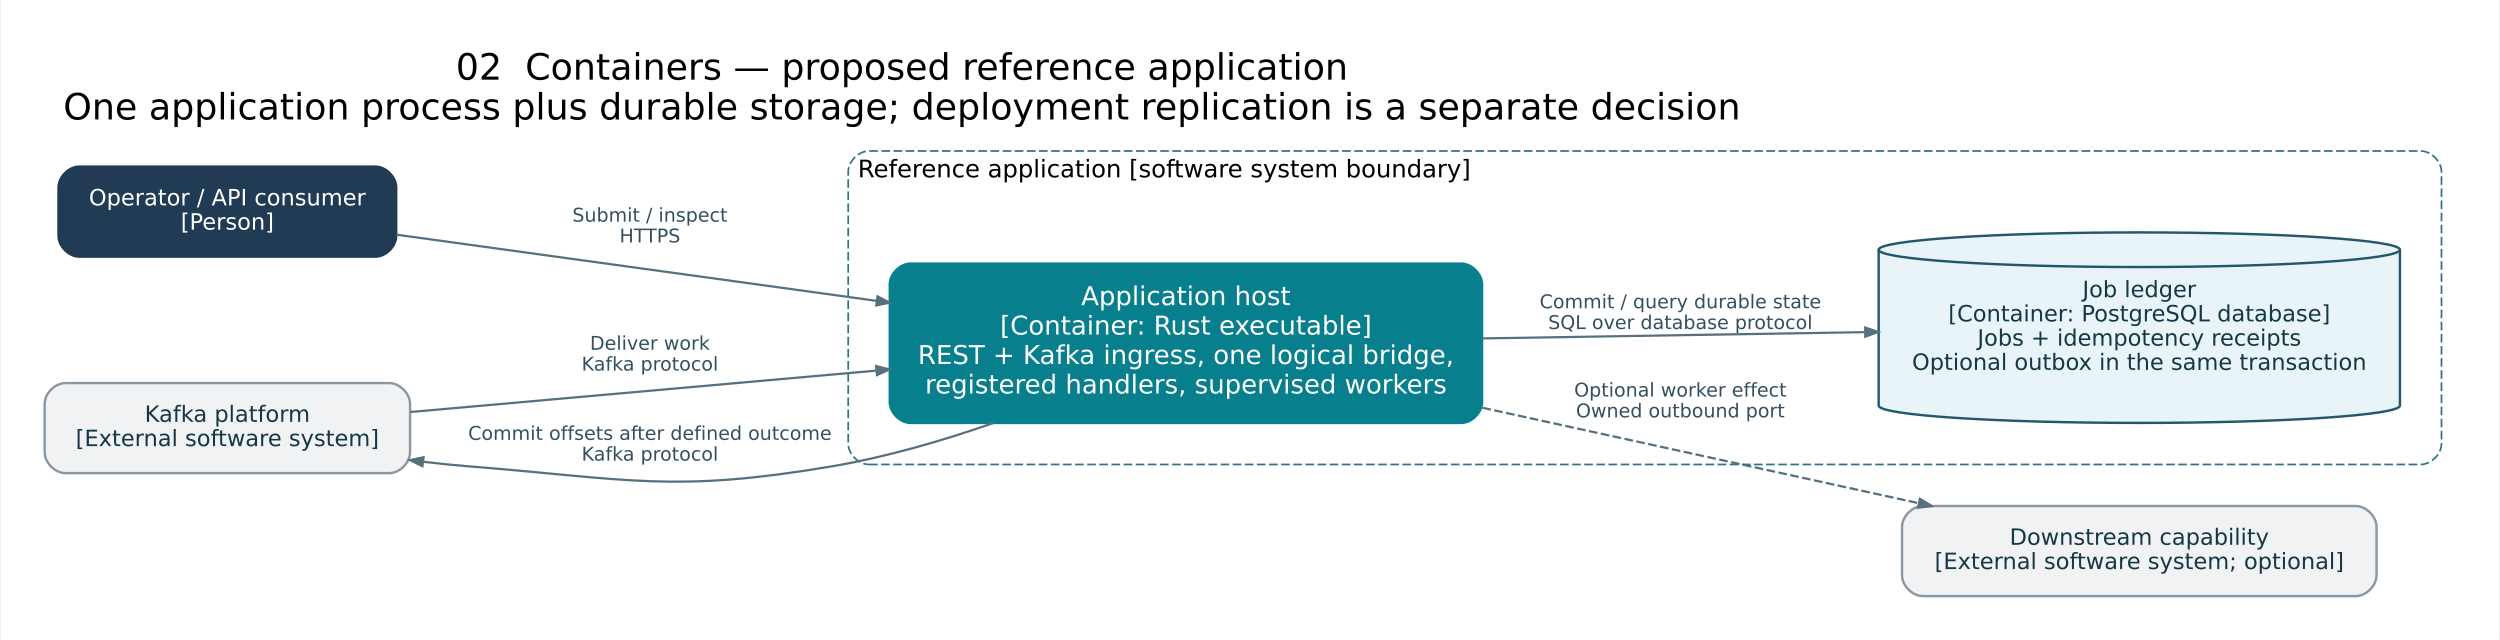
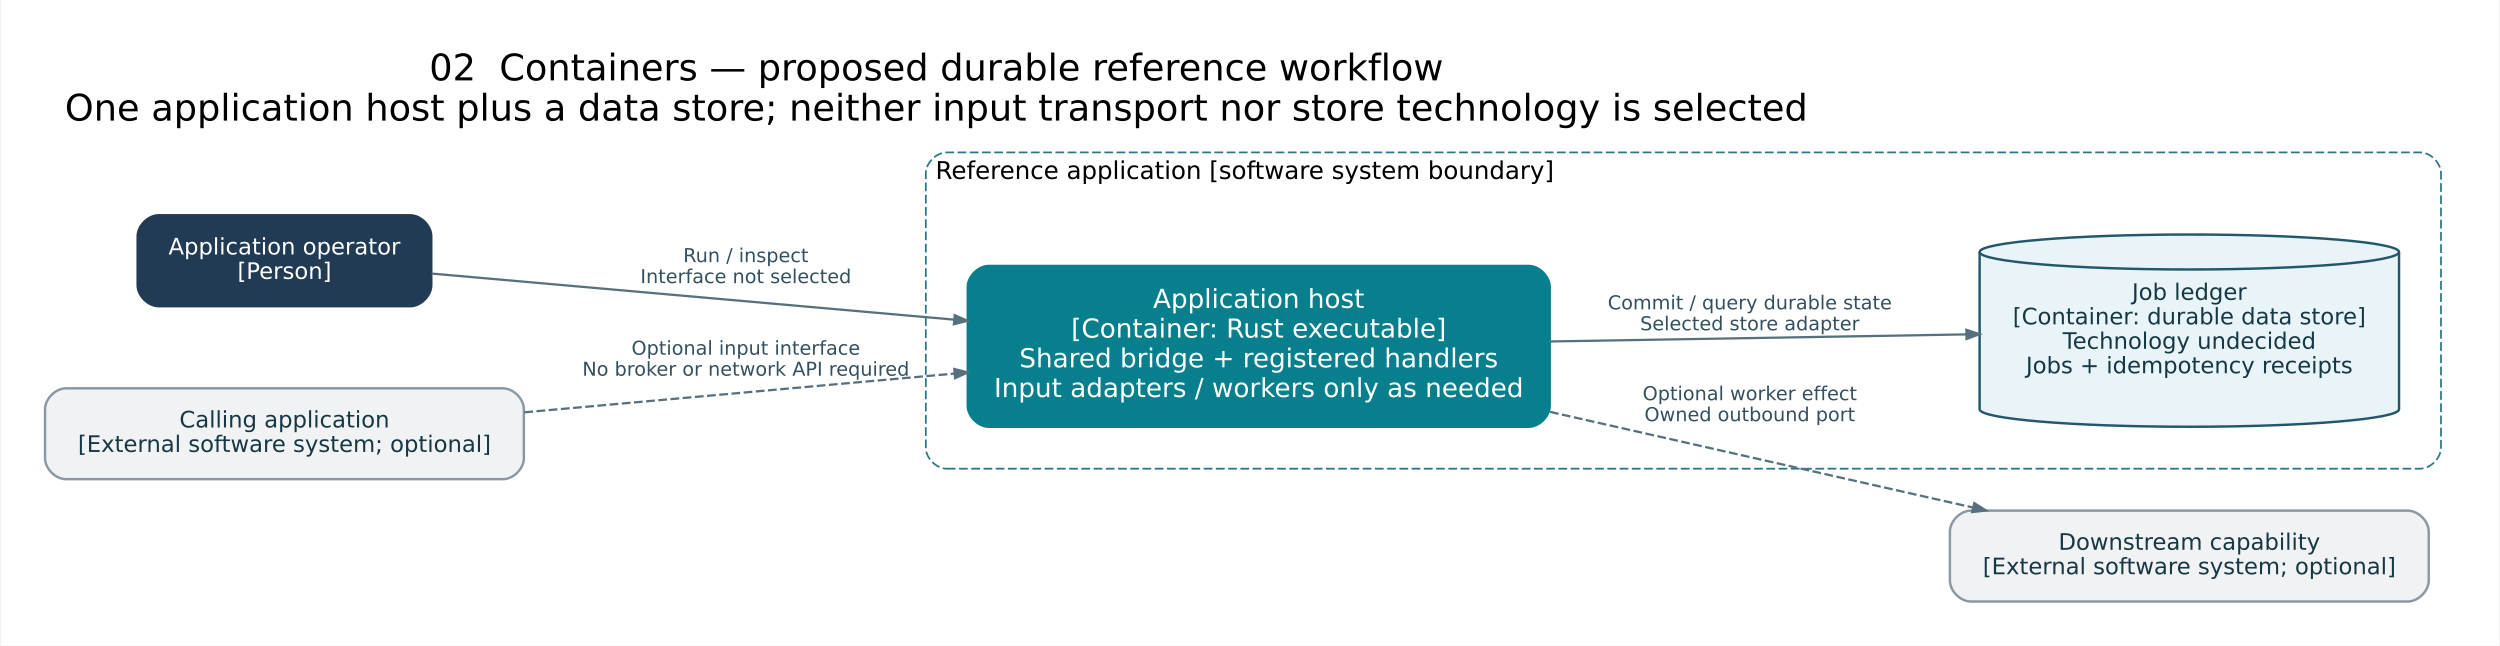
- <svg xmlns="http://www.w3.org/2000/svg" width="1442pt" height="369pt" viewBox="0.00 0.00 1442.40 369.40">
+ <svg xmlns="http://www.w3.org/2000/svg" width="1429pt" height="369pt" viewBox="0.00 0.00 1429.40 369.40">
  <g id="graph0" class="graph" transform="scale(1 1) rotate(0) translate(25.2 344.2)">
-     <polygon fill="white" stroke="transparent" points="-25.2,25.2 -25.2,-344.2 1417.2,-344.2 1417.2,25.2 -25.2,25.2" />
-     <text text-anchor="middle" x="495" y="-298.2" font-family="DejaVu Sans" font-size="21.00">02  Containers — proposed reference application</text>
-     <text text-anchor="middle" x="495" y="-275.2" font-family="DejaVu Sans" font-size="21.00">One application process plus durable storage; deployment replication is a separate decision</text>
+     <polygon fill="white" stroke="transparent" points="-25.2,25.2 -25.2,-344.2 1404.2,-344.2 1404.2,25.2 -25.2,25.2" />
+     <text text-anchor="middle" x="510" y="-298.2" font-family="DejaVu Sans" font-size="21.00">02  Containers — proposed durable reference workflow</text>
+     <text text-anchor="middle" x="510" y="-275.2" font-family="DejaVu Sans" font-size="21.00">One application host plus a data store; neither input transport nor store technology is selected</text>
    <g id="clust1" class="cluster">
-       <path fill="white" stroke="#2b7686" stroke-dasharray="5,2" d="M476,-76C476,-76 1372,-76 1372,-76 1378,-76 1384,-82 1384,-88 1384,-88 1384,-245 1384,-245 1384,-251 1378,-257 1372,-257 1372,-257 476,-257 476,-257 470,-257 464,-251 464,-245 464,-245 464,-88 464,-88 464,-82 470,-76 476,-76" />
-       <text text-anchor="middle" x="646.5" y="-241.8" font-family="DejaVu Sans" font-size="14.00">Reference application [software system boundary]</text>
+       <path fill="white" stroke="#2b7686" stroke-dasharray="5,2" d="M516,-76C516,-76 1359,-76 1359,-76 1365,-76 1371,-82 1371,-88 1371,-88 1371,-245 1371,-245 1371,-251 1365,-257 1359,-257 1359,-257 516,-257 516,-257 510,-257 504,-251 504,-245 504,-245 504,-88 504,-88 504,-82 510,-76 516,-76" />
+       <text text-anchor="middle" x="686.5" y="-241.8" font-family="DejaVu Sans" font-size="14.00">Reference application [software system boundary]</text>
    </g>
    <g id="node1" class="node">
-       <path fill="#213b55" stroke="#213b55" stroke-width="1.4" d="M191,-248C191,-248 20,-248 20,-248 14,-248 8,-242 8,-236 8,-236 8,-208 8,-208 8,-202 14,-196 20,-196 20,-196 191,-196 191,-196 197,-196 203,-202 203,-208 203,-208 203,-236 203,-236 203,-242 197,-248 191,-248" />
-       <text text-anchor="middle" x="105.5" y="-225.6" font-family="DejaVu Sans" font-size="13.00" fill="white">Operator / API consumer</text>
-       <text text-anchor="middle" x="105.5" y="-211.6" font-family="DejaVu Sans" font-size="13.00" fill="white">[Person]</text>
+       <path fill="#213b55" stroke="#213b55" stroke-width="1.4" d="M209,-221C209,-221 65,-221 65,-221 59,-221 53,-215 53,-209 53,-209 53,-181 53,-181 53,-175 59,-169 65,-169 65,-169 209,-169 209,-169 215,-169 221,-175 221,-181 221,-181 221,-209 221,-209 221,-215 215,-221 209,-221" />
+       <text text-anchor="middle" x="137" y="-198.6" font-family="DejaVu Sans" font-size="13.00" fill="white">Application operator</text>
+       <text text-anchor="middle" x="137" y="-184.6" font-family="DejaVu Sans" font-size="13.00" fill="white">[Person]</text>
    </g>
    <g id="node4" class="node">
-       <path fill="#087f8c" stroke="#087f8c" stroke-width="1.4" d="M818,-192C818,-192 500,-192 500,-192 494,-192 488,-186 488,-180 488,-180 488,-112 488,-112 488,-106 494,-100 500,-100 500,-100 818,-100 818,-100 824,-100 830,-106 830,-112 830,-112 830,-180 830,-180 830,-186 824,-192 818,-192" />
-       <text text-anchor="middle" x="659" y="-168" font-family="DejaVu Sans" font-size="15.00" fill="white">Application host</text>
-       <text text-anchor="middle" x="659" y="-151" font-family="DejaVu Sans" font-size="15.00" fill="white">[Container: Rust executable]</text>
-       <text text-anchor="middle" x="659" y="-134" font-family="DejaVu Sans" font-size="15.00" fill="white">REST + Kafka ingress, one logical bridge,</text>
-       <text text-anchor="middle" x="659" y="-117" font-family="DejaVu Sans" font-size="15.00" fill="white">registered handlers, supervised workers</text>
+       <path fill="#087f8c" stroke="#087f8c" stroke-width="1.4" d="M849,-192C849,-192 540,-192 540,-192 534,-192 528,-186 528,-180 528,-180 528,-112 528,-112 528,-106 534,-100 540,-100 540,-100 849,-100 849,-100 855,-100 861,-106 861,-112 861,-112 861,-180 861,-180 861,-186 855,-192 849,-192" />
+       <text text-anchor="middle" x="694.5" y="-168" font-family="DejaVu Sans" font-size="15.00" fill="white">Application host</text>
+       <text text-anchor="middle" x="694.5" y="-151" font-family="DejaVu Sans" font-size="15.00" fill="white">[Container: Rust executable]</text>
+       <text text-anchor="middle" x="694.5" y="-134" font-family="DejaVu Sans" font-size="15.00" fill="white">Shared bridge + registered handlers</text>
+       <text text-anchor="middle" x="694.5" y="-117" font-family="DejaVu Sans" font-size="15.00" fill="white">Input adapters / workers only as needed</text>
    </g>
    <g id="edge2" class="edge">
-       <path fill="none" stroke="#56717d" stroke-width="1.3" d="M203.2,-208.67C279.67,-198.14 388.51,-183.14 480.54,-170.45" />
-       <polygon fill="#56717d" stroke="#56717d" stroke-width="1.3" points="480.91,-173.05 487.98,-169.43 480.19,-167.85 480.91,-173.05" />
-       <text text-anchor="middle" x="349.5" y="-216.2" font-family="DejaVu Sans" font-size="11.00" fill="#34505f">Submit / inspect</text>
-       <text text-anchor="middle" x="349.5" y="-204.2" font-family="DejaVu Sans" font-size="11.00" fill="#34505f">HTTPS</text>
+       <path fill="none" stroke="#56717d" stroke-width="1.3" d="M221.16,-187.66C299.85,-180.72 420.41,-170.09 520.03,-161.3" />
+       <polygon fill="#56717d" stroke="#56717d" stroke-width="1.3" points="520.53,-163.89 527.77,-160.62 520.07,-158.66 520.53,-163.89" />
+       <text text-anchor="middle" x="401" y="-194.2" font-family="DejaVu Sans" font-size="11.00" fill="#34505f">Run / inspect</text>
+       <text text-anchor="middle" x="401" y="-182.2" font-family="DejaVu Sans" font-size="11.00" fill="#34505f">Interface not selected</text>
    </g>
    <g id="node2" class="node">
-       <path fill="#f0f2f4" stroke="#8b98a3" stroke-width="1.4" d="M199,-123C199,-123 12,-123 12,-123 6,-123 0,-117 0,-111 0,-111 0,-83 0,-83 0,-77 6,-71 12,-71 12,-71 199,-71 199,-71 205,-71 211,-77 211,-83 211,-83 211,-111 211,-111 211,-117 205,-123 199,-123" />
-       <text text-anchor="middle" x="105.5" y="-100.6" font-family="DejaVu Sans" font-size="13.00" fill="#163744">Kafka platform</text>
-       <text text-anchor="middle" x="105.5" y="-86.6" font-family="DejaVu Sans" font-size="13.00" fill="#163744">[External software system]</text>
+       <path fill="#f0f2f4" stroke="#8b98a3" stroke-width="1.4" d="M262,-122C262,-122 12,-122 12,-122 6,-122 0,-116 0,-110 0,-110 0,-82 0,-82 0,-76 6,-70 12,-70 12,-70 262,-70 262,-70 268,-70 274,-76 274,-82 274,-82 274,-110 274,-110 274,-116 268,-122 262,-122" />
+       <text text-anchor="middle" x="137" y="-99.6" font-family="DejaVu Sans" font-size="13.00" fill="#163744">Calling application</text>
+       <text text-anchor="middle" x="137" y="-85.6" font-family="DejaVu Sans" font-size="13.00" fill="#163744">[External software system; optional]</text>
    </g>
    <g id="edge3" class="edge">
-       <path fill="none" stroke="#56717d" stroke-width="1.3" d="M211.21,-106.3C287.02,-113.04 391.34,-122.31 480.11,-130.19" />
-       <polygon fill="#56717d" stroke="#56717d" stroke-width="1.3" points="480.13,-132.83 487.83,-130.88 480.59,-127.6 480.13,-132.83" />
-       <text text-anchor="middle" x="349.5" y="-142.2" font-family="DejaVu Sans" font-size="11.00" fill="#34505f">Deliver work</text>
-       <text text-anchor="middle" x="349.5" y="-130.2" font-family="DejaVu Sans" font-size="11.00" fill="#34505f">Kafka protocol</text>
+       <path fill="none" stroke="#56717d" stroke-width="1.3" stroke-dasharray="5,2" d="M274.25,-108.26C348.46,-114.94 441.07,-123.28 520.36,-130.42" />
+       <polygon fill="#56717d" stroke="#56717d" stroke-width="1.3" points="520.29,-133.05 527.99,-131.1 520.76,-127.82 520.29,-133.05" />
+       <text text-anchor="middle" x="401" y="-141.2" font-family="DejaVu Sans" font-size="11.00" fill="#34505f">Optional input interface</text>
+       <text text-anchor="middle" x="401" y="-129.2" font-family="DejaVu Sans" font-size="11.00" fill="#34505f">No broker or network API required</text>
    </g>
    <g id="node3" class="node">
-       <path fill="#f0f2f4" stroke="#8b98a3" stroke-width="1.4" d="M1334.5,-52C1334.5,-52 1084.5,-52 1084.5,-52 1078.5,-52 1072.5,-46 1072.5,-40 1072.5,-40 1072.5,-12 1072.5,-12 1072.5,-6 1078.5,0 1084.5,0 1084.5,0 1334.5,0 1334.5,0 1340.5,0 1346.5,-6 1346.5,-12 1346.5,-12 1346.5,-40 1346.5,-40 1346.5,-46 1340.5,-52 1334.5,-52" />
-       <text text-anchor="middle" x="1209.5" y="-29.6" font-family="DejaVu Sans" font-size="13.00" fill="#163744">Downstream capability</text>
-       <text text-anchor="middle" x="1209.5" y="-15.6" font-family="DejaVu Sans" font-size="13.00" fill="#163744">[External software system; optional]</text>
+       <path fill="#f0f2f4" stroke="#8b98a3" stroke-width="1.4" d="M1352,-52C1352,-52 1102,-52 1102,-52 1096,-52 1090,-46 1090,-40 1090,-40 1090,-12 1090,-12 1090,-6 1096,0 1102,0 1102,0 1352,0 1352,0 1358,0 1364,-6 1364,-12 1364,-12 1364,-40 1364,-40 1364,-46 1358,-52 1352,-52" />
+       <text text-anchor="middle" x="1227" y="-29.6" font-family="DejaVu Sans" font-size="13.00" fill="#163744">Downstream capability</text>
+       <text text-anchor="middle" x="1227" y="-15.6" font-family="DejaVu Sans" font-size="13.00" fill="#163744">[External software system; optional]</text>
    </g>
    <g id="edge4" class="edge">
-       <path fill="none" stroke="#56717d" stroke-width="1.3" d="M547.83,-99.94C518.21,-89.64 485.83,-80.24 455,-75 362.55,-59.3 337.48,-67.57 244,-75 235.71,-75.66 227.16,-76.54 218.57,-77.57" />
-       <polygon fill="#56717d" stroke="#56717d" stroke-width="1.3" points="218.14,-74.98 211.02,-78.51 218.79,-80.19 218.14,-74.98" />
-       <text text-anchor="middle" x="349.5" y="-90.2" font-family="DejaVu Sans" font-size="11.00" fill="#34505f">Commit offsets after defined outcome</text>
-       <text text-anchor="middle" x="349.5" y="-78.2" font-family="DejaVu Sans" font-size="11.00" fill="#34505f">Kafka protocol</text>
-     </g>
-     <g id="edge5" class="edge">
-       <path fill="none" stroke="#56717d" stroke-width="1.3" stroke-dasharray="5,2" d="M830.17,-108.77C911.52,-90.97 1007.21,-70.04 1082.01,-53.67" />
-       <polygon fill="#56717d" stroke="#56717d" stroke-width="1.3" points="1082.87,-56.17 1089.64,-52 1081.75,-51.04 1082.87,-56.17" />
-       <text text-anchor="middle" x="944.5" y="-115.2" font-family="DejaVu Sans" font-size="11.00" fill="#34505f">Optional worker effect</text>
-       <text text-anchor="middle" x="944.5" y="-103.2" font-family="DejaVu Sans" font-size="11.00" fill="#34505f">Owned outbound port</text>
+       <path fill="none" stroke="#56717d" stroke-width="1.3" stroke-dasharray="5,2" d="M861.17,-108.52C939.5,-90.81 1031.38,-70.02 1103.34,-53.75" />
+       <polygon fill="#56717d" stroke="#56717d" stroke-width="1.3" points="1103.95,-56.3 1110.68,-52.08 1102.79,-51.18 1103.95,-56.3" />
+       <text text-anchor="middle" x="975.5" y="-115.2" font-family="DejaVu Sans" font-size="11.00" fill="#34505f">Optional worker effect</text>
+       <text text-anchor="middle" x="975.5" y="-103.2" font-family="DejaVu Sans" font-size="11.00" fill="#34505f">Owned outbound port</text>
    </g>
    <g id="node5" class="node">
-       <path fill="#e8f4f7" stroke="#24576b" stroke-width="1.4" d="M1360,-200C1360,-205.52 1292.54,-210 1209.5,-210 1126.46,-210 1059,-205.52 1059,-200 1059,-200 1059,-110 1059,-110 1059,-104.48 1126.46,-100 1209.5,-100 1292.54,-100 1360,-104.48 1360,-110 1360,-110 1360,-200 1360,-200" />
-       <path fill="none" stroke="#24576b" stroke-width="1.4" d="M1360,-200C1360,-194.48 1292.54,-190 1209.5,-190 1126.46,-190 1059,-194.48 1059,-200" />
-       <text text-anchor="middle" x="1209.5" y="-172.6" font-family="DejaVu Sans" font-size="13.00" fill="#163744">Job ledger</text>
-       <text text-anchor="middle" x="1209.5" y="-158.6" font-family="DejaVu Sans" font-size="13.00" fill="#163744">[Container: PostgreSQL database]</text>
-       <text text-anchor="middle" x="1209.5" y="-144.6" font-family="DejaVu Sans" font-size="13.00" fill="#163744">Jobs + idempotency receipts</text>
-       <text text-anchor="middle" x="1209.5" y="-130.6" font-family="DejaVu Sans" font-size="13.00" fill="#163744">Optional outbox in the same transaction</text>
+       <path fill="#e8f4f7" stroke="#24576b" stroke-width="1.4" d="M1347,-200C1347,-205.52 1293.21,-210 1227,-210 1160.79,-210 1107,-205.52 1107,-200 1107,-200 1107,-110 1107,-110 1107,-104.48 1160.79,-100 1227,-100 1293.21,-100 1347,-104.48 1347,-110 1347,-110 1347,-200 1347,-200" />
+       <path fill="none" stroke="#24576b" stroke-width="1.4" d="M1347,-200C1347,-194.48 1293.21,-190 1227,-190 1160.79,-190 1107,-194.48 1107,-200" />
+       <text text-anchor="middle" x="1227" y="-172.6" font-family="DejaVu Sans" font-size="13.00" fill="#163744">Job ledger</text>
+       <text text-anchor="middle" x="1227" y="-158.6" font-family="DejaVu Sans" font-size="13.00" fill="#163744">[Container: durable data store]</text>
+       <text text-anchor="middle" x="1227" y="-144.6" font-family="DejaVu Sans" font-size="13.00" fill="#163744">Technology undecided</text>
+       <text text-anchor="middle" x="1227" y="-130.6" font-family="DejaVu Sans" font-size="13.00" fill="#163744">Jobs + idempotency receipts</text>
    </g>
    <g id="edge1" class="edge">
-       <path fill="none" stroke="#56717d" stroke-width="1.3" d="M830.17,-148.79C900.73,-149.95 982.09,-151.28 1051.23,-152.42" />
-       <polygon fill="#56717d" stroke="#56717d" stroke-width="1.3" points="1051.2,-155.04 1058.74,-152.54 1051.29,-149.79 1051.2,-155.04" />
-       <text text-anchor="middle" x="944.5" y="-166.2" font-family="DejaVu Sans" font-size="11.00" fill="#34505f">Commit / query durable state</text>
-       <text text-anchor="middle" x="944.5" y="-154.2" font-family="DejaVu Sans" font-size="11.00" fill="#34505f">SQL over database protocol</text>
+       <path fill="none" stroke="#56717d" stroke-width="1.3" d="M861.17,-148.81C938.02,-150.11 1027.92,-151.64 1099.25,-152.85" />
+       <polygon fill="#56717d" stroke="#56717d" stroke-width="1.3" points="1099.43,-155.48 1106.97,-152.98 1099.51,-150.23 1099.43,-155.48" />
+       <text text-anchor="middle" x="975.5" y="-167.2" font-family="DejaVu Sans" font-size="11.00" fill="#34505f">Commit / query durable state</text>
+       <text text-anchor="middle" x="975.5" y="-155.2" font-family="DejaVu Sans" font-size="11.00" fill="#34505f">Selected store adapter</text>
    </g>
  </g>
</svg>
